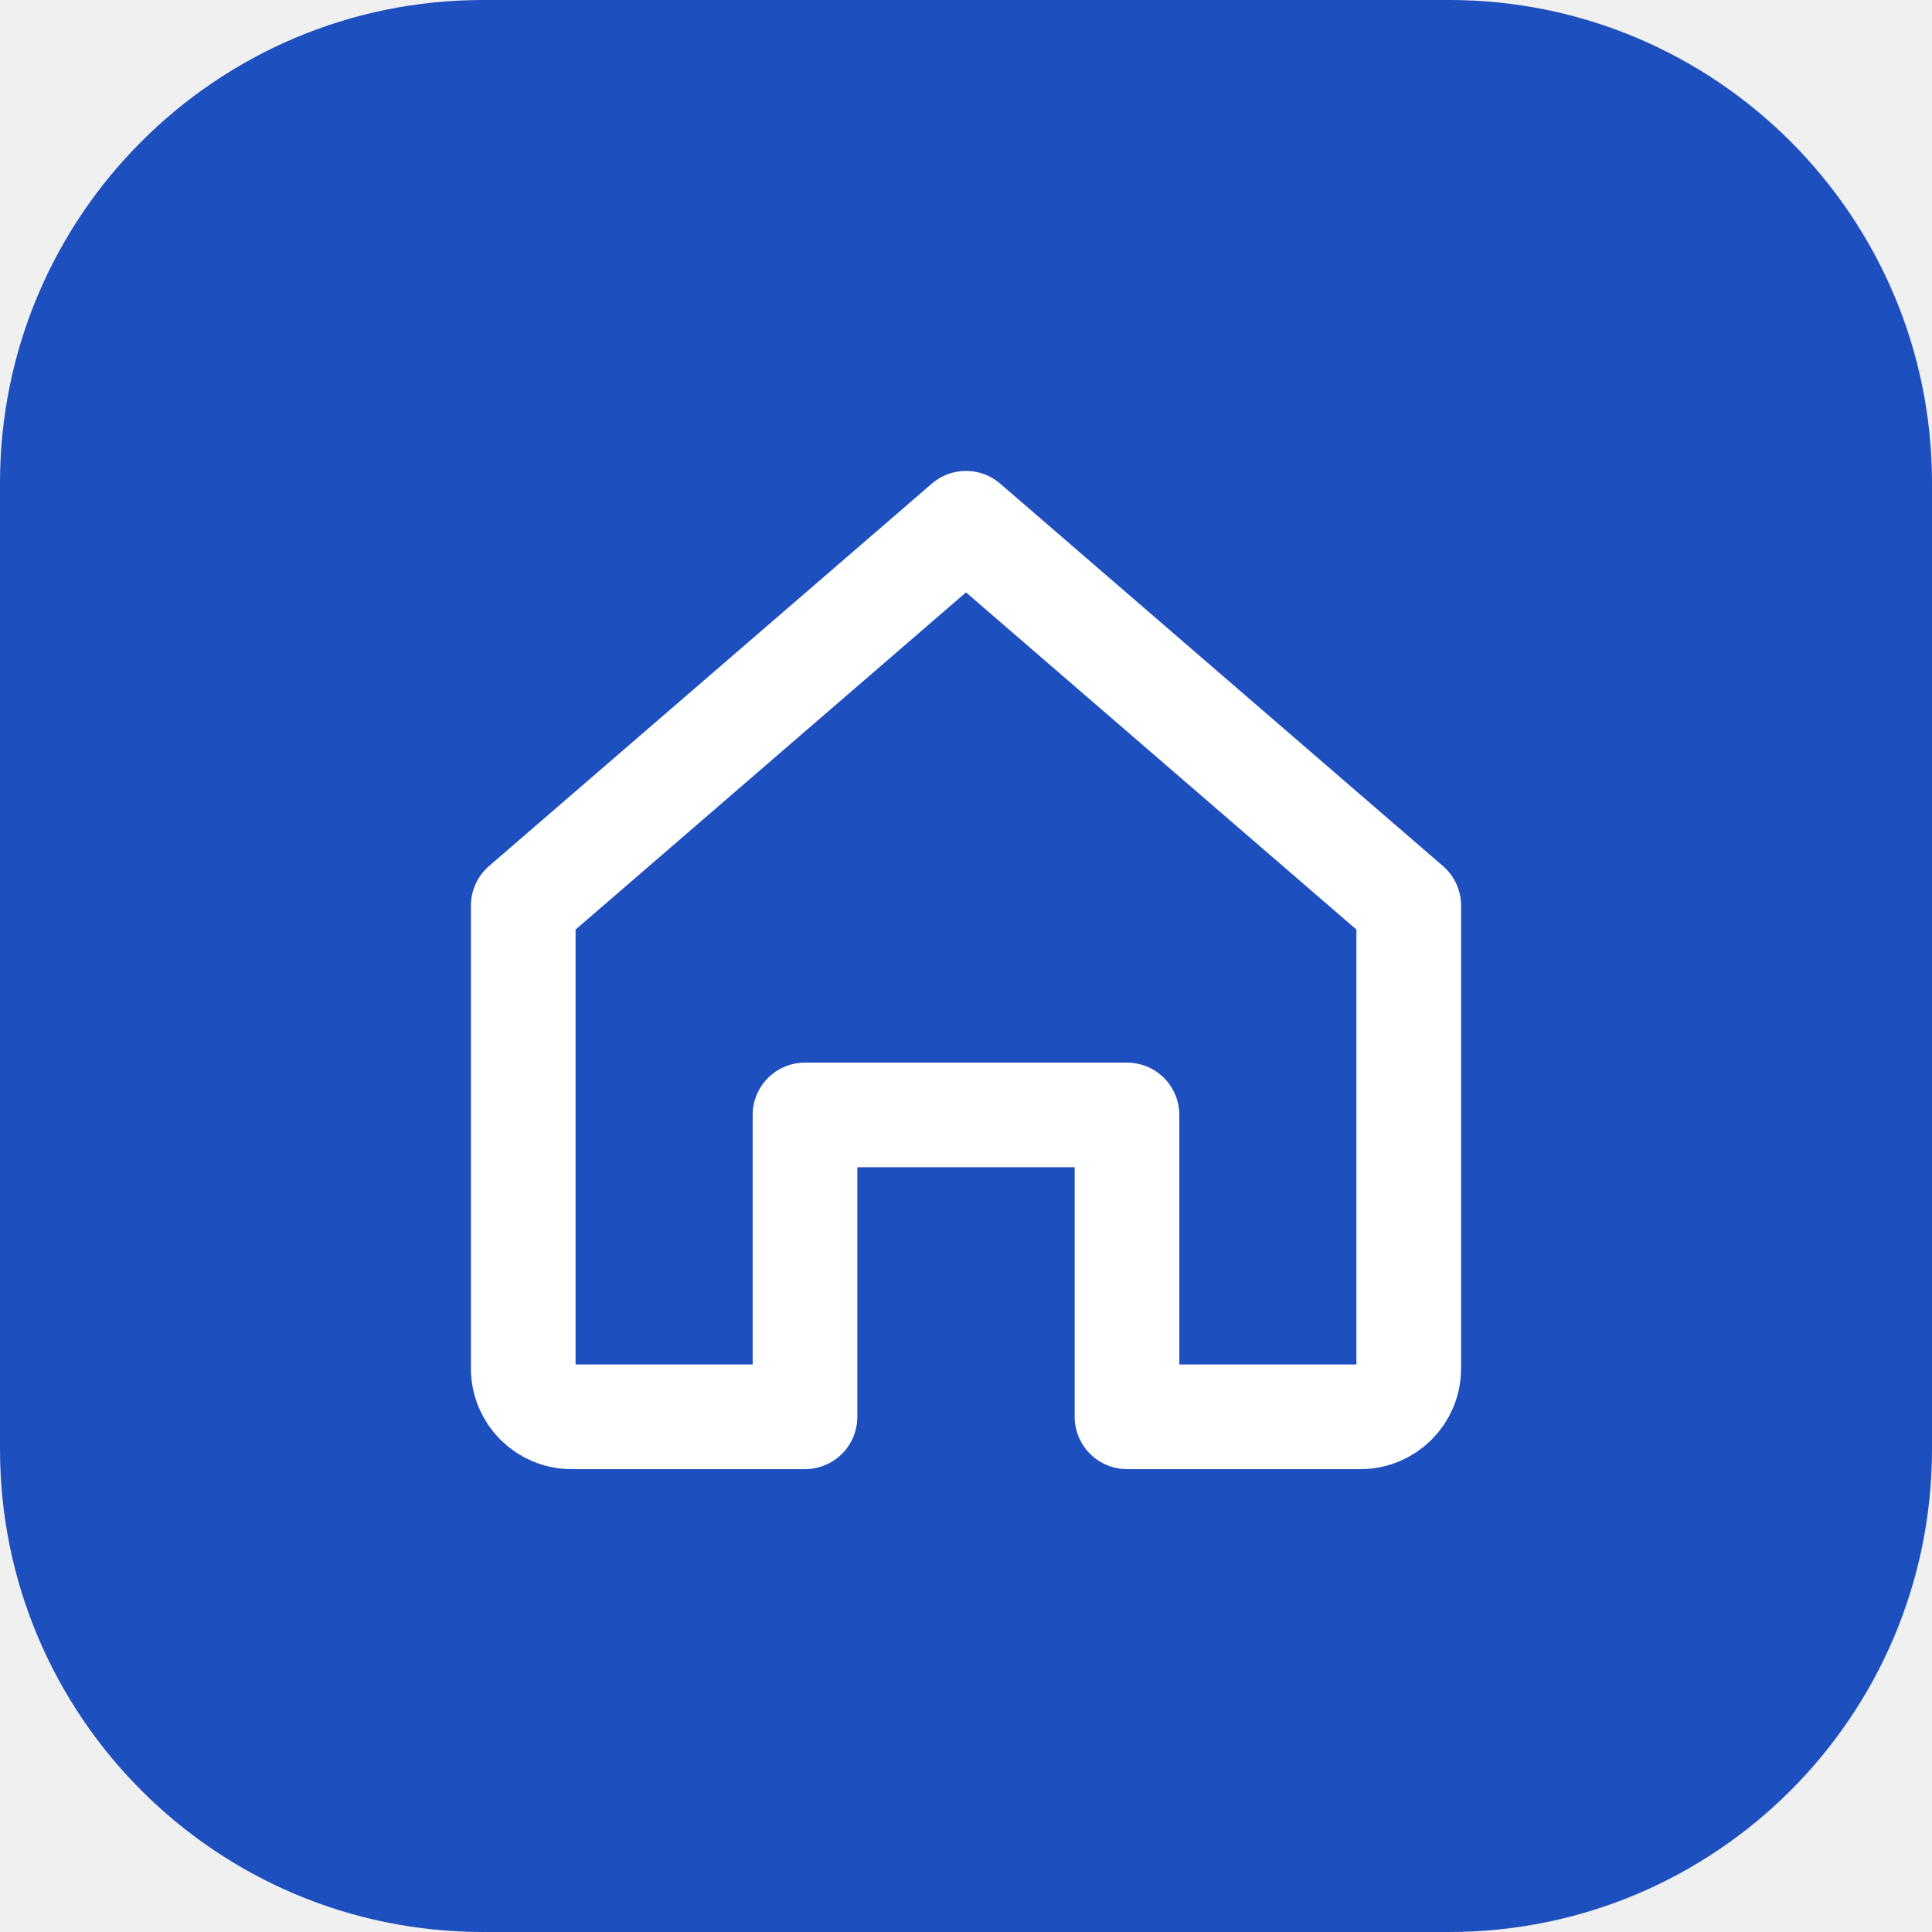
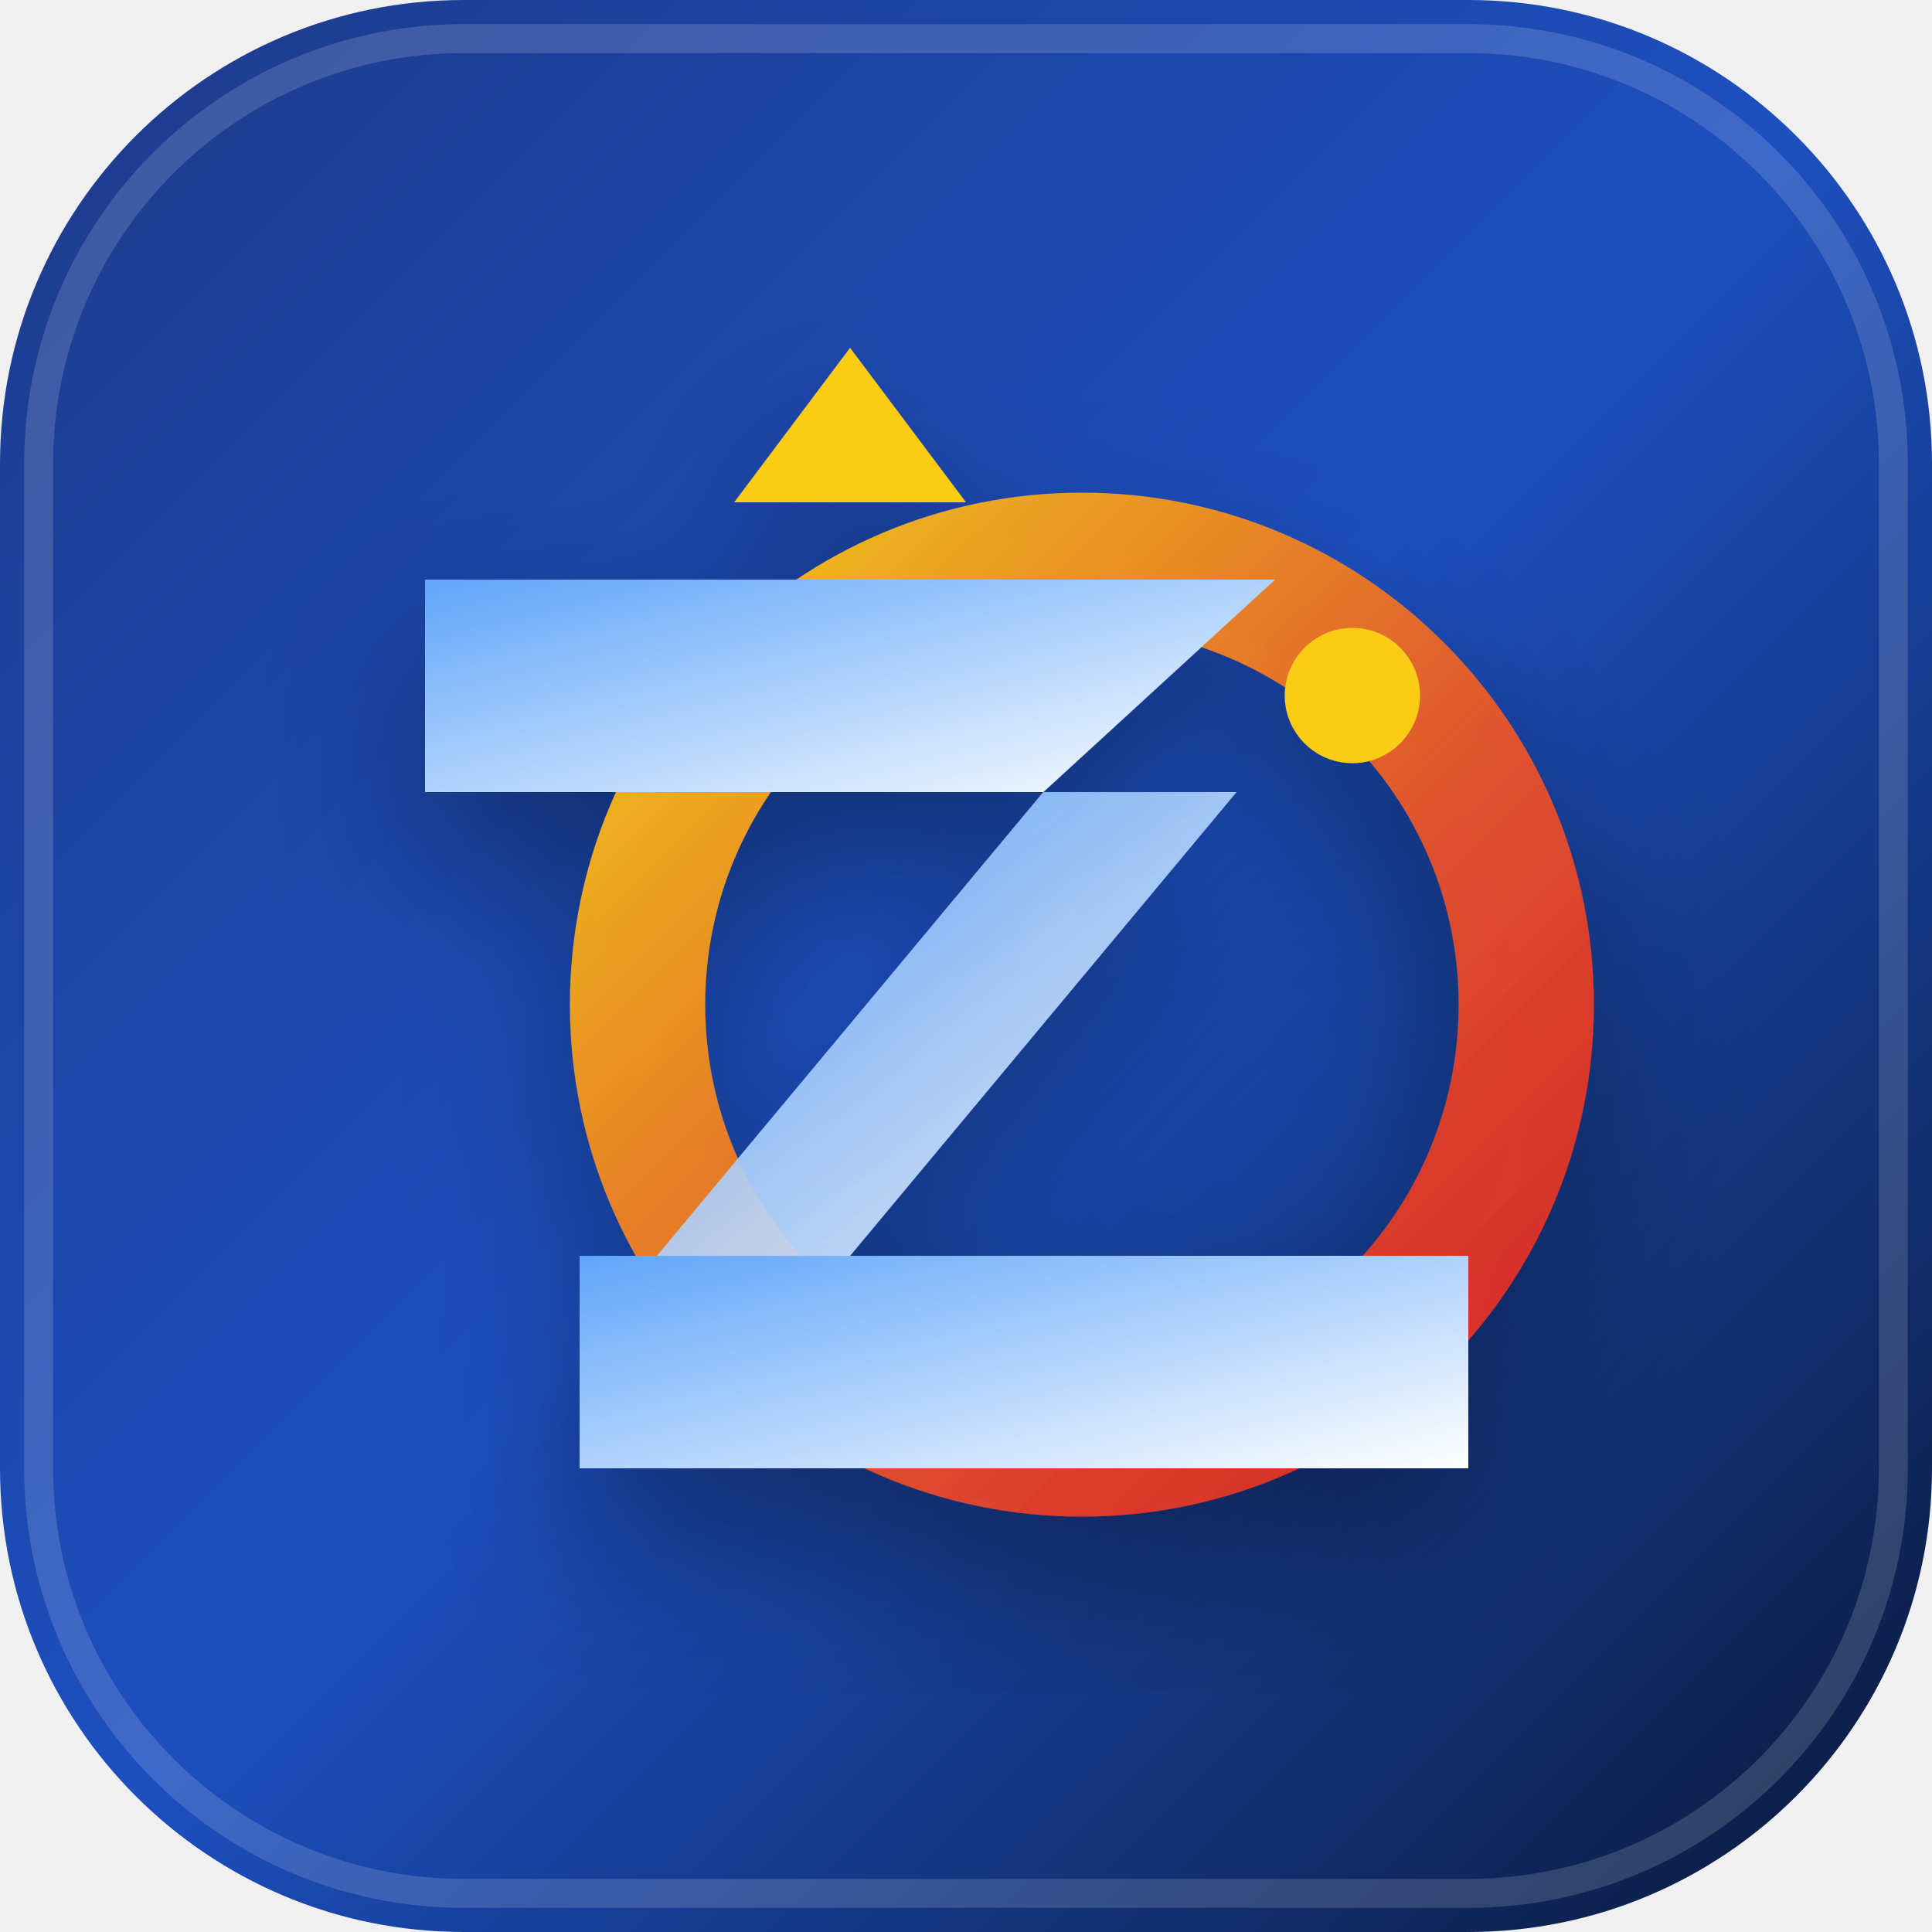
- <svg xmlns="http://www.w3.org/2000/svg" viewBox="0 0 48 48">
-   <rect width="48" height="48" rx="12" fill="#1d4fbf" />
-   <path d="M13 22.5 24 13l11 9.5V34a1.2 1.2 0 0 1-1.2 1.2H28v-7.5h-8v7.5h-5.8A1.2 1.2 0 0 1 13 34z" fill="none" stroke="#fff" stroke-width="2.6" stroke-linejoin="round" />
+ <svg xmlns="http://www.w3.org/2000/svg" viewBox="0 0 100 100">
+   <defs>
+     <linearGradient id="bgGrad" x1="0%" y1="0%" x2="100%" y2="100%">
+       <stop offset="0%" stop-color="#1e3a8a" />
+       <stop offset="50%" stop-color="#1d4fbf" />
+       <stop offset="100%" stop-color="#0a1838" />
+     </linearGradient>
+     <linearGradient id="zGrad" x1="0%" y1="0%" x2="100%" y2="100%">
+       <stop offset="0%" stop-color="#60a5fa" />
+       <stop offset="100%" stop-color="#ffffff" />
+     </linearGradient>
+     <linearGradient id="oGrad" x1="0%" y1="0%" x2="100%" y2="100%">
+       <stop offset="0%" stop-color="#facc15" />
+       <stop offset="60%" stop-color="#e8522a" />
+       <stop offset="100%" stop-color="#dc2626" />
+     </linearGradient>
+     <filter id="glow" x="-20%" y="-20%" width="140%" height="140%">
+       <feDropShadow dx="0" dy="4" stdDeviation="4" flood-color="#000" flood-opacity="0.35" />
+     </filter>
+   </defs>
+   <rect width="100" height="100" rx="24" fill="url(#bgGrad)" />
+   <rect x="2" y="2" width="96" height="96" rx="22" fill="none" stroke="rgba(255,255,255,0.15)" stroke-width="1.5" />
+   <g filter="url(#glow)">
+     <circle cx="56" cy="52" r="23" fill="none" stroke="url(#oGrad)" stroke-width="7" opacity="0.95" />
+     <circle cx="70" cy="36" r="3.5" fill="#facc15" />
+     <path d="M22 30 L66 30 L54 41 L22 41 Z" fill="url(#zGrad)" />
+     <path d="M54 41 L34 65 L44 65 L64 41 Z" fill="url(#zGrad)" opacity="0.9" />
+     <path d="M30 65 L76 65 L76 76 L30 76 Z" fill="url(#zGrad)" />
+     <polygon points="44,18 50,26 38,26" fill="#facc15" />
+   </g>
</svg>
